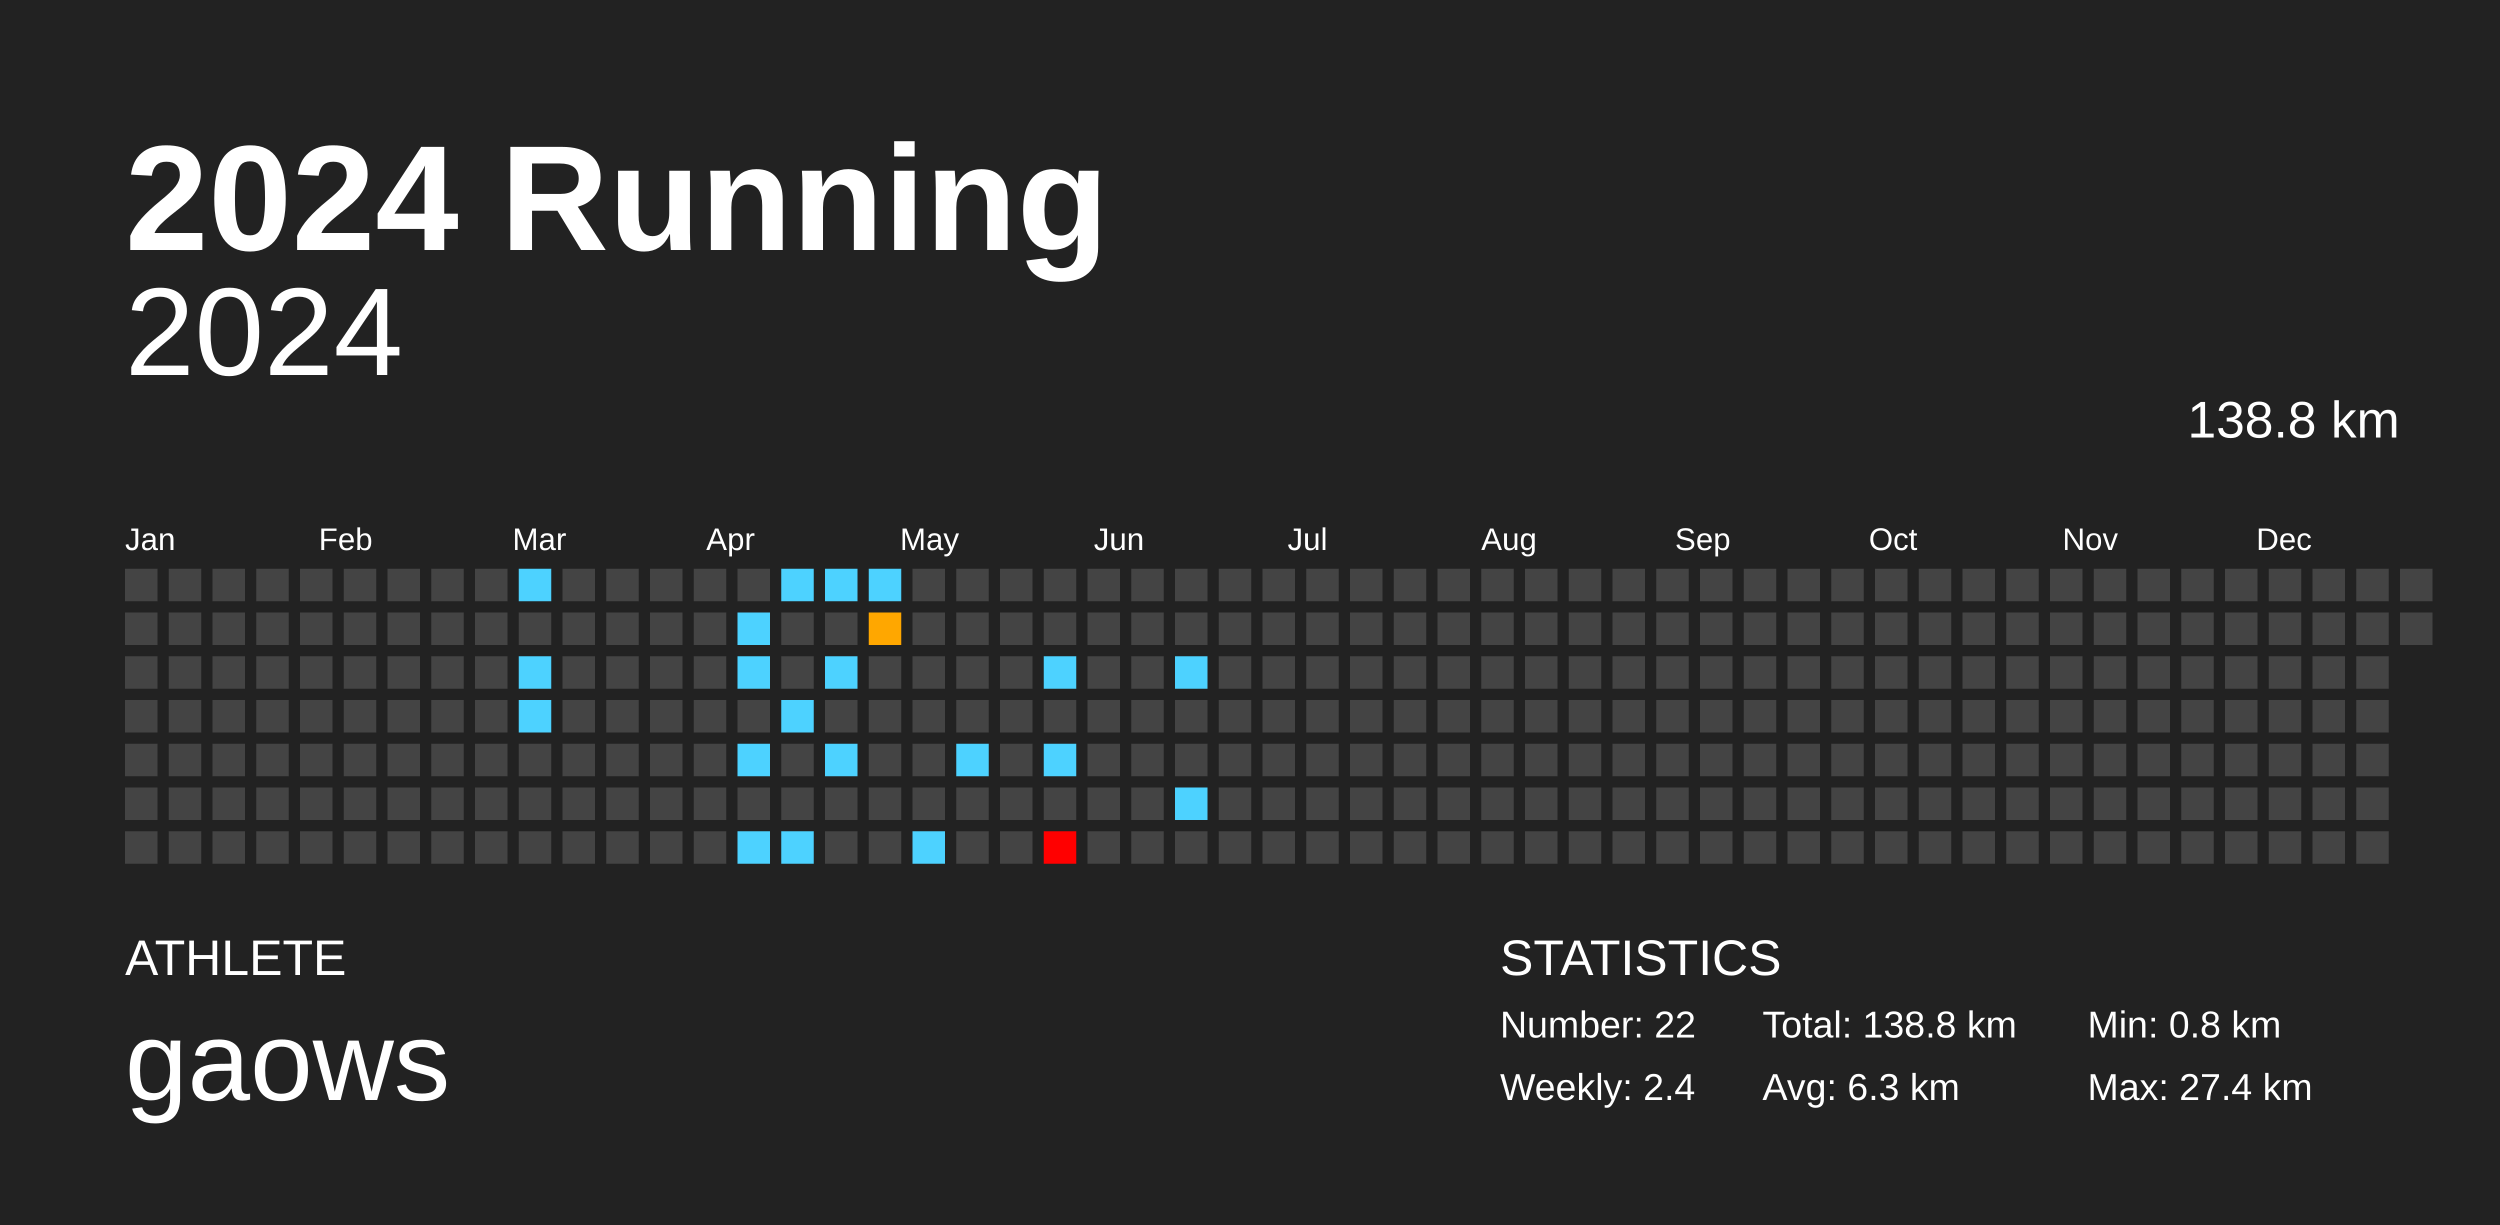
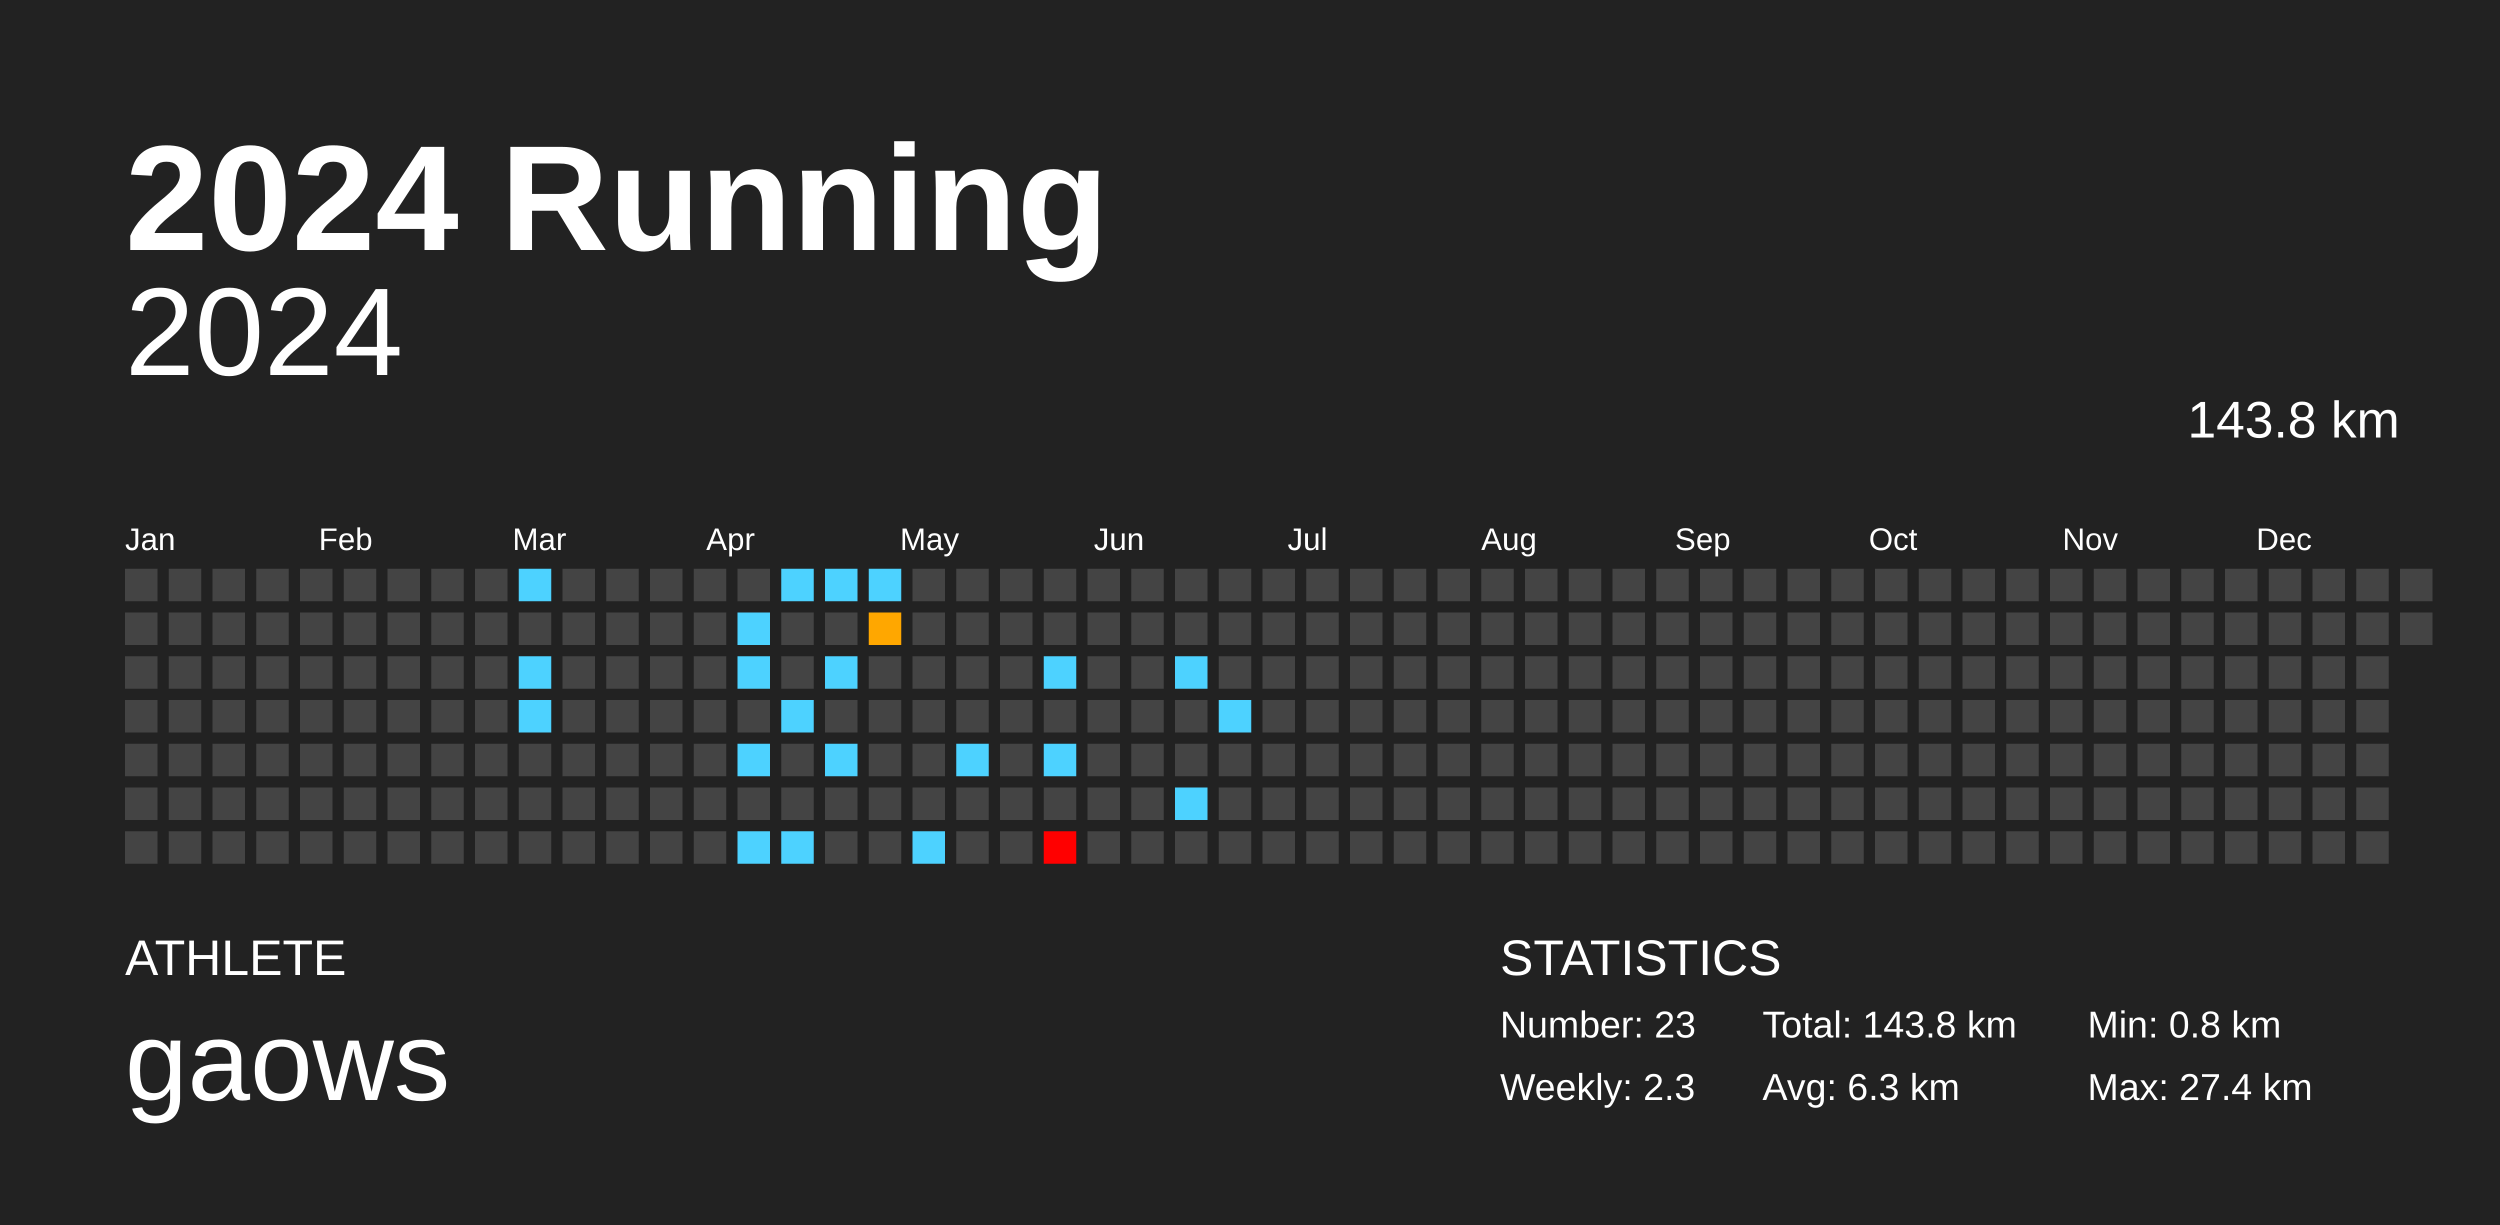
<svg xmlns="http://www.w3.org/2000/svg" baseProfile="full" height="98mm" version="1.1" viewBox="0,0,200,98" width="200mm">
  <defs />
  <rect fill="#222222" height="98" width="200" x="0" y="0" />
  <text fill="#FFFFFF" style="font-size:12px; font-family:Arial; font-weight:bold;" x="10" y="20">2024 Running</text>
  <text fill="#FFFFFF" style="font-size:4px; font-family:Arial" x="10" y="78">ATHLETE</text>
  <text fill="#FFFFFF" style="font-size:9px; font-family:Arial" x="10" y="88">gaows</text>
  <text fill="#FFFFFF" style="font-size:4px; font-family:Arial" x="120" y="78">STATISTICS</text>
-   <text fill="#FFFFFF" style="font-size:3px; font-family:Arial" x="120" y="83">Number: 22</text>
-   <text fill="#FFFFFF" style="font-size:3px; font-family:Arial" x="120" y="88">Weekly: 2.4</text>
-   <text fill="#FFFFFF" style="font-size:3px; font-family:Arial" x="141" y="83">Total: 138.8 km</text>
+   <text fill="#FFFFFF" style="font-size:3px; font-family:Arial" x="120" y="83">Number: 23</text>
+   <text fill="#FFFFFF" style="font-size:3px; font-family:Arial" x="120" y="88">Weekly: 2.3</text>
+   <text fill="#FFFFFF" style="font-size:3px; font-family:Arial" x="141" y="83">Total: 143.8 km</text>
  <text fill="#FFFFFF" style="font-size:3px; font-family:Arial" x="141" y="88">Avg: 6.3 km</text>
  <text fill="#FFFFFF" style="font-size:3px; font-family:Arial" x="167" y="83">Min: 0.8 km</text>
  <text fill="#FFFFFF" style="font-size:3px; font-family:Arial" x="167" y="88">Max: 27.4 km</text>
  <text alignment-baseline="hanging" fill="#FFFFFF" style="font-size:10.0px; font-family:Arial;" x="10" y="30">2024</text>
-   <text alignment-baseline="hanging" fill="#FFFFFF" style="font-size:4.125px; font-family:Arial;" x="175" y="35">138.8 km</text>
+   <text alignment-baseline="hanging" fill="#FFFFFF" style="font-size:4.125px; font-family:Arial;" x="175" y="35">143.8 km</text>
  <text fill="#FFFFFF" style="font-size:2.5px; font-family:Arial" x="10.0" y="44">Jan</text>
  <text fill="#FFFFFF" style="font-size:2.5px; font-family:Arial" x="25.5" y="44">Feb</text>
  <text fill="#FFFFFF" style="font-size:2.5px; font-family:Arial" x="41.0" y="44">Mar</text>
  <text fill="#FFFFFF" style="font-size:2.5px; font-family:Arial" x="56.5" y="44">Apr</text>
  <text fill="#FFFFFF" style="font-size:2.5px; font-family:Arial" x="72.0" y="44">May</text>
  <text fill="#FFFFFF" style="font-size:2.5px; font-family:Arial" x="87.5" y="44">Jun</text>
  <text fill="#FFFFFF" style="font-size:2.5px; font-family:Arial" x="103.0" y="44">Jul</text>
  <text fill="#FFFFFF" style="font-size:2.5px; font-family:Arial" x="118.5" y="44">Aug</text>
  <text fill="#FFFFFF" style="font-size:2.5px; font-family:Arial" x="134.0" y="44">Sep</text>
  <text fill="#FFFFFF" style="font-size:2.5px; font-family:Arial" x="149.5" y="44">Oct</text>
  <text fill="#FFFFFF" style="font-size:2.5px; font-family:Arial" x="165.0" y="44">Nov</text>
  <text fill="#FFFFFF" style="font-size:2.5px; font-family:Arial" x="180.5" y="44">Dec</text>
  <rect fill="#444444" height="2.6" width="2.6" x="10.0" y="45.5" />
  <rect fill="#444444" height="2.6" width="2.6" x="10.0" y="49.0" />
  <rect fill="#444444" height="2.6" width="2.6" x="10.0" y="52.5" />
  <rect fill="#444444" height="2.6" width="2.6" x="10.0" y="56.0" />
  <rect fill="#444444" height="2.6" width="2.6" x="10.0" y="59.5" />
  <rect fill="#444444" height="2.6" width="2.6" x="10.0" y="63.0" />
  <rect fill="#444444" height="2.6" width="2.6" x="10.0" y="66.5" />
  <rect fill="#444444" height="2.6" width="2.6" x="13.5" y="45.5" />
  <rect fill="#444444" height="2.6" width="2.6" x="13.5" y="49.0" />
  <rect fill="#444444" height="2.6" width="2.6" x="13.5" y="52.5" />
  <rect fill="#444444" height="2.6" width="2.6" x="13.5" y="56.0" />
  <rect fill="#444444" height="2.6" width="2.6" x="13.5" y="59.5" />
  <rect fill="#444444" height="2.6" width="2.6" x="13.5" y="63.0" />
  <rect fill="#444444" height="2.6" width="2.6" x="13.5" y="66.5" />
  <rect fill="#444444" height="2.6" width="2.6" x="17.0" y="45.5" />
  <rect fill="#444444" height="2.6" width="2.6" x="17.0" y="49.0" />
  <rect fill="#444444" height="2.6" width="2.6" x="17.0" y="52.5" />
  <rect fill="#444444" height="2.6" width="2.6" x="17.0" y="56.0" />
  <rect fill="#444444" height="2.6" width="2.6" x="17.0" y="59.5" />
  <rect fill="#444444" height="2.6" width="2.6" x="17.0" y="63.0" />
  <rect fill="#444444" height="2.6" width="2.6" x="17.0" y="66.5" />
  <rect fill="#444444" height="2.6" width="2.6" x="20.5" y="45.5" />
  <rect fill="#444444" height="2.6" width="2.6" x="20.5" y="49.0" />
  <rect fill="#444444" height="2.6" width="2.6" x="20.5" y="52.5" />
  <rect fill="#444444" height="2.6" width="2.6" x="20.5" y="56.0" />
  <rect fill="#444444" height="2.6" width="2.6" x="20.5" y="59.5" />
  <rect fill="#444444" height="2.6" width="2.6" x="20.5" y="63.0" />
  <rect fill="#444444" height="2.6" width="2.6" x="20.5" y="66.5" />
  <rect fill="#444444" height="2.6" width="2.6" x="24.0" y="45.5" />
  <rect fill="#444444" height="2.6" width="2.6" x="24.0" y="49.0" />
  <rect fill="#444444" height="2.6" width="2.6" x="24.0" y="52.5" />
  <rect fill="#444444" height="2.6" width="2.6" x="24.0" y="56.0" />
  <rect fill="#444444" height="2.6" width="2.6" x="24.0" y="59.5" />
  <rect fill="#444444" height="2.6" width="2.6" x="24.0" y="63.0" />
  <rect fill="#444444" height="2.6" width="2.6" x="24.0" y="66.5" />
  <rect fill="#444444" height="2.6" width="2.6" x="27.5" y="45.5" />
  <rect fill="#444444" height="2.6" width="2.6" x="27.5" y="49.0" />
  <rect fill="#444444" height="2.6" width="2.6" x="27.5" y="52.5" />
  <rect fill="#444444" height="2.6" width="2.6" x="27.5" y="56.0" />
  <rect fill="#444444" height="2.6" width="2.6" x="27.5" y="59.5" />
  <rect fill="#444444" height="2.6" width="2.6" x="27.5" y="63.0" />
  <rect fill="#444444" height="2.6" width="2.6" x="27.5" y="66.5" />
  <rect fill="#444444" height="2.6" width="2.6" x="31.0" y="45.5" />
  <rect fill="#444444" height="2.6" width="2.6" x="31.0" y="49.0" />
  <rect fill="#444444" height="2.6" width="2.6" x="31.0" y="52.5" />
  <rect fill="#444444" height="2.6" width="2.6" x="31.0" y="56.0" />
  <rect fill="#444444" height="2.6" width="2.6" x="31.0" y="59.5" />
  <rect fill="#444444" height="2.6" width="2.6" x="31.0" y="63.0" />
  <rect fill="#444444" height="2.6" width="2.6" x="31.0" y="66.5" />
  <rect fill="#444444" height="2.6" width="2.6" x="34.5" y="45.5" />
  <rect fill="#444444" height="2.6" width="2.6" x="34.5" y="49.0" />
  <rect fill="#444444" height="2.6" width="2.6" x="34.5" y="52.5" />
  <rect fill="#444444" height="2.6" width="2.6" x="34.5" y="56.0" />
  <rect fill="#444444" height="2.6" width="2.6" x="34.5" y="59.5" />
  <rect fill="#444444" height="2.6" width="2.6" x="34.5" y="63.0" />
  <rect fill="#444444" height="2.6" width="2.6" x="34.5" y="66.5" />
  <rect fill="#444444" height="2.6" width="2.6" x="38.0" y="45.5" />
  <rect fill="#444444" height="2.6" width="2.6" x="38.0" y="49.0" />
  <rect fill="#444444" height="2.6" width="2.6" x="38.0" y="52.5" />
  <rect fill="#444444" height="2.6" width="2.6" x="38.0" y="56.0" />
  <rect fill="#444444" height="2.6" width="2.6" x="38.0" y="59.5" />
  <rect fill="#444444" height="2.6" width="2.6" x="38.0" y="63.0" />
  <rect fill="#444444" height="2.6" width="2.6" x="38.0" y="66.5" />
  <rect fill="#4dd2ff" height="2.6" width="2.6" x="41.5" y="45.5" />
  <rect fill="#444444" height="2.6" width="2.6" x="41.5" y="49.0" />
  <rect fill="#4dd2ff" height="2.6" width="2.6" x="41.5" y="52.5" />
  <rect fill="#4dd2ff" height="2.6" width="2.6" x="41.5" y="56.0" />
  <rect fill="#444444" height="2.6" width="2.6" x="41.5" y="59.5" />
  <rect fill="#444444" height="2.6" width="2.6" x="41.5" y="63.0" />
  <rect fill="#444444" height="2.6" width="2.6" x="41.5" y="66.5" />
  <rect fill="#444444" height="2.6" width="2.6" x="45.0" y="45.5" />
  <rect fill="#444444" height="2.6" width="2.6" x="45.0" y="49.0" />
  <rect fill="#444444" height="2.6" width="2.6" x="45.0" y="52.5" />
  <rect fill="#444444" height="2.6" width="2.6" x="45.0" y="56.0" />
  <rect fill="#444444" height="2.6" width="2.6" x="45.0" y="59.5" />
  <rect fill="#444444" height="2.6" width="2.6" x="45.0" y="63.0" />
  <rect fill="#444444" height="2.6" width="2.6" x="45.0" y="66.5" />
  <rect fill="#444444" height="2.6" width="2.6" x="48.5" y="45.5" />
  <rect fill="#444444" height="2.6" width="2.6" x="48.5" y="49.0" />
  <rect fill="#444444" height="2.6" width="2.6" x="48.5" y="52.5" />
  <rect fill="#444444" height="2.6" width="2.6" x="48.5" y="56.0" />
  <rect fill="#444444" height="2.6" width="2.6" x="48.5" y="59.5" />
  <rect fill="#444444" height="2.6" width="2.6" x="48.5" y="63.0" />
  <rect fill="#444444" height="2.6" width="2.6" x="48.5" y="66.5" />
  <rect fill="#444444" height="2.6" width="2.6" x="52.0" y="45.5" />
  <rect fill="#444444" height="2.6" width="2.6" x="52.0" y="49.0" />
  <rect fill="#444444" height="2.6" width="2.6" x="52.0" y="52.5" />
  <rect fill="#444444" height="2.6" width="2.6" x="52.0" y="56.0" />
  <rect fill="#444444" height="2.6" width="2.6" x="52.0" y="59.5" />
  <rect fill="#444444" height="2.6" width="2.6" x="52.0" y="63.0" />
  <rect fill="#444444" height="2.6" width="2.6" x="52.0" y="66.5" />
  <rect fill="#444444" height="2.6" width="2.6" x="55.5" y="45.5" />
  <rect fill="#444444" height="2.6" width="2.6" x="55.5" y="49.0" />
  <rect fill="#444444" height="2.6" width="2.6" x="55.5" y="52.5" />
  <rect fill="#444444" height="2.6" width="2.6" x="55.5" y="56.0" />
  <rect fill="#444444" height="2.6" width="2.6" x="55.5" y="59.5" />
  <rect fill="#444444" height="2.6" width="2.6" x="55.5" y="63.0" />
  <rect fill="#444444" height="2.6" width="2.6" x="55.5" y="66.5" />
  <rect fill="#444444" height="2.6" width="2.6" x="59.0" y="45.5" />
  <rect fill="#4dd2ff" height="2.6" width="2.6" x="59.0" y="49.0" />
  <rect fill="#4dd2ff" height="2.6" width="2.6" x="59.0" y="52.5" />
  <rect fill="#444444" height="2.6" width="2.6" x="59.0" y="56.0" />
  <rect fill="#4dd2ff" height="2.6" width="2.6" x="59.0" y="59.5" />
  <rect fill="#444444" height="2.6" width="2.6" x="59.0" y="63.0" />
  <rect fill="#4dd2ff" height="2.6" width="2.6" x="59.0" y="66.5" />
  <rect fill="#4dd2ff" height="2.6" width="2.6" x="62.5" y="45.5" />
  <rect fill="#444444" height="2.6" width="2.6" x="62.5" y="49.0" />
  <rect fill="#444444" height="2.6" width="2.6" x="62.5" y="52.5" />
  <rect fill="#4dd2ff" height="2.6" width="2.6" x="62.5" y="56.0" />
  <rect fill="#444444" height="2.6" width="2.6" x="62.5" y="59.5" />
  <rect fill="#444444" height="2.6" width="2.6" x="62.5" y="63.0" />
  <rect fill="#4dd2ff" height="2.6" width="2.6" x="62.5" y="66.5" />
  <rect fill="#4dd2ff" height="2.6" width="2.6" x="66.0" y="45.5" />
  <rect fill="#444444" height="2.6" width="2.6" x="66.0" y="49.0" />
  <rect fill="#4dd2ff" height="2.6" width="2.6" x="66.0" y="52.5" />
  <rect fill="#444444" height="2.6" width="2.6" x="66.0" y="56.0" />
  <rect fill="#4dd2ff" height="2.6" width="2.6" x="66.0" y="59.5" />
  <rect fill="#444444" height="2.6" width="2.6" x="66.0" y="63.0" />
  <rect fill="#444444" height="2.6" width="2.6" x="66.0" y="66.5" />
  <rect fill="#4dd2ff" height="2.6" width="2.6" x="69.5" y="45.5" />
  <rect fill="#ffa700" height="2.6" width="2.6" x="69.5" y="49.0" />
  <rect fill="#444444" height="2.6" width="2.6" x="69.5" y="52.5" />
  <rect fill="#444444" height="2.6" width="2.6" x="69.5" y="56.0" />
  <rect fill="#444444" height="2.6" width="2.6" x="69.5" y="59.5" />
  <rect fill="#444444" height="2.6" width="2.6" x="69.5" y="63.0" />
  <rect fill="#444444" height="2.6" width="2.6" x="69.5" y="66.5" />
  <rect fill="#444444" height="2.6" width="2.6" x="73.0" y="45.5" />
  <rect fill="#444444" height="2.6" width="2.6" x="73.0" y="49.0" />
  <rect fill="#444444" height="2.6" width="2.6" x="73.0" y="52.5" />
  <rect fill="#444444" height="2.6" width="2.6" x="73.0" y="56.0" />
  <rect fill="#444444" height="2.6" width="2.6" x="73.0" y="59.5" />
  <rect fill="#444444" height="2.6" width="2.6" x="73.0" y="63.0" />
  <rect fill="#4dd2ff" height="2.6" width="2.6" x="73.0" y="66.5" />
  <rect fill="#444444" height="2.6" width="2.6" x="76.5" y="45.5" />
  <rect fill="#444444" height="2.6" width="2.6" x="76.5" y="49.0" />
  <rect fill="#444444" height="2.6" width="2.6" x="76.5" y="52.5" />
  <rect fill="#444444" height="2.6" width="2.6" x="76.5" y="56.0" />
  <rect fill="#4dd2ff" height="2.6" width="2.6" x="76.5" y="59.5" />
  <rect fill="#444444" height="2.6" width="2.6" x="76.5" y="63.0" />
  <rect fill="#444444" height="2.6" width="2.6" x="76.5" y="66.5" />
  <rect fill="#444444" height="2.6" width="2.6" x="80.0" y="45.5" />
  <rect fill="#444444" height="2.6" width="2.6" x="80.0" y="49.0" />
  <rect fill="#444444" height="2.6" width="2.6" x="80.0" y="52.5" />
  <rect fill="#444444" height="2.6" width="2.6" x="80.0" y="56.0" />
  <rect fill="#444444" height="2.6" width="2.6" x="80.0" y="59.5" />
  <rect fill="#444444" height="2.6" width="2.6" x="80.0" y="63.0" />
  <rect fill="#444444" height="2.6" width="2.6" x="80.0" y="66.5" />
  <rect fill="#444444" height="2.6" width="2.6" x="83.5" y="45.5" />
  <rect fill="#444444" height="2.6" width="2.6" x="83.5" y="49.0" />
  <rect fill="#4dd2ff" height="2.6" width="2.6" x="83.5" y="52.5" />
  <rect fill="#444444" height="2.6" width="2.6" x="83.5" y="56.0" />
  <rect fill="#4dd2ff" height="2.6" width="2.6" x="83.5" y="59.5" />
  <rect fill="#444444" height="2.6" width="2.6" x="83.5" y="63.0" />
  <rect fill="red" height="2.6" width="2.6" x="83.5" y="66.5" />
  <rect fill="#444444" height="2.6" width="2.6" x="87.0" y="45.5" />
  <rect fill="#444444" height="2.6" width="2.6" x="87.0" y="49.0" />
  <rect fill="#444444" height="2.6" width="2.6" x="87.0" y="52.5" />
  <rect fill="#444444" height="2.6" width="2.6" x="87.0" y="56.0" />
  <rect fill="#444444" height="2.6" width="2.6" x="87.0" y="59.5" />
  <rect fill="#444444" height="2.6" width="2.6" x="87.0" y="63.0" />
  <rect fill="#444444" height="2.6" width="2.6" x="87.0" y="66.5" />
  <rect fill="#444444" height="2.6" width="2.6" x="90.5" y="45.5" />
  <rect fill="#444444" height="2.6" width="2.6" x="90.5" y="49.0" />
  <rect fill="#444444" height="2.6" width="2.6" x="90.5" y="52.5" />
  <rect fill="#444444" height="2.6" width="2.6" x="90.5" y="56.0" />
  <rect fill="#444444" height="2.6" width="2.6" x="90.5" y="59.5" />
  <rect fill="#444444" height="2.6" width="2.6" x="90.5" y="63.0" />
  <rect fill="#444444" height="2.6" width="2.6" x="90.5" y="66.5" />
  <rect fill="#444444" height="2.6" width="2.6" x="94.0" y="45.5" />
  <rect fill="#444444" height="2.6" width="2.6" x="94.0" y="49.0" />
  <rect fill="#4dd2ff" height="2.6" width="2.6" x="94.0" y="52.5" />
  <rect fill="#444444" height="2.6" width="2.6" x="94.0" y="56.0" />
  <rect fill="#444444" height="2.6" width="2.6" x="94.0" y="59.5" />
  <rect fill="#4dd2ff" height="2.6" width="2.6" x="94.0" y="63.0" />
  <rect fill="#444444" height="2.6" width="2.6" x="94.0" y="66.5" />
  <rect fill="#444444" height="2.6" width="2.6" x="97.5" y="45.5" />
  <rect fill="#444444" height="2.6" width="2.6" x="97.5" y="49.0" />
  <rect fill="#444444" height="2.6" width="2.6" x="97.5" y="52.5" />
-   <rect fill="#444444" height="2.6" width="2.6" x="97.5" y="56.0" />
+   <rect fill="#4dd2ff" height="2.6" width="2.6" x="97.5" y="56.0" />
  <rect fill="#444444" height="2.6" width="2.6" x="97.5" y="59.5" />
  <rect fill="#444444" height="2.6" width="2.6" x="97.5" y="63.0" />
  <rect fill="#444444" height="2.6" width="2.6" x="97.5" y="66.5" />
  <rect fill="#444444" height="2.6" width="2.6" x="101.0" y="45.5" />
  <rect fill="#444444" height="2.6" width="2.6" x="101.0" y="49.0" />
  <rect fill="#444444" height="2.6" width="2.6" x="101.0" y="52.5" />
  <rect fill="#444444" height="2.6" width="2.6" x="101.0" y="56.0" />
  <rect fill="#444444" height="2.6" width="2.6" x="101.0" y="59.5" />
  <rect fill="#444444" height="2.6" width="2.6" x="101.0" y="63.0" />
  <rect fill="#444444" height="2.6" width="2.6" x="101.0" y="66.5" />
  <rect fill="#444444" height="2.6" width="2.6" x="104.5" y="45.5" />
  <rect fill="#444444" height="2.6" width="2.6" x="104.5" y="49.0" />
  <rect fill="#444444" height="2.6" width="2.6" x="104.5" y="52.5" />
  <rect fill="#444444" height="2.6" width="2.6" x="104.5" y="56.0" />
  <rect fill="#444444" height="2.6" width="2.6" x="104.5" y="59.5" />
  <rect fill="#444444" height="2.6" width="2.6" x="104.5" y="63.0" />
  <rect fill="#444444" height="2.6" width="2.6" x="104.5" y="66.5" />
  <rect fill="#444444" height="2.6" width="2.6" x="108.0" y="45.5" />
  <rect fill="#444444" height="2.6" width="2.6" x="108.0" y="49.0" />
  <rect fill="#444444" height="2.6" width="2.6" x="108.0" y="52.5" />
  <rect fill="#444444" height="2.6" width="2.6" x="108.0" y="56.0" />
  <rect fill="#444444" height="2.6" width="2.6" x="108.0" y="59.5" />
  <rect fill="#444444" height="2.6" width="2.6" x="108.0" y="63.0" />
  <rect fill="#444444" height="2.6" width="2.6" x="108.0" y="66.5" />
  <rect fill="#444444" height="2.6" width="2.6" x="111.5" y="45.5" />
  <rect fill="#444444" height="2.6" width="2.6" x="111.5" y="49.0" />
  <rect fill="#444444" height="2.6" width="2.6" x="111.5" y="52.5" />
  <rect fill="#444444" height="2.6" width="2.6" x="111.5" y="56.0" />
  <rect fill="#444444" height="2.6" width="2.6" x="111.5" y="59.5" />
  <rect fill="#444444" height="2.6" width="2.6" x="111.5" y="63.0" />
  <rect fill="#444444" height="2.6" width="2.6" x="111.5" y="66.5" />
  <rect fill="#444444" height="2.6" width="2.6" x="115.0" y="45.5" />
  <rect fill="#444444" height="2.6" width="2.6" x="115.0" y="49.0" />
  <rect fill="#444444" height="2.6" width="2.6" x="115.0" y="52.5" />
  <rect fill="#444444" height="2.6" width="2.6" x="115.0" y="56.0" />
  <rect fill="#444444" height="2.6" width="2.6" x="115.0" y="59.5" />
  <rect fill="#444444" height="2.6" width="2.6" x="115.0" y="63.0" />
  <rect fill="#444444" height="2.6" width="2.6" x="115.0" y="66.5" />
  <rect fill="#444444" height="2.6" width="2.6" x="118.5" y="45.5" />
  <rect fill="#444444" height="2.6" width="2.6" x="118.5" y="49.0" />
  <rect fill="#444444" height="2.6" width="2.6" x="118.5" y="52.5" />
  <rect fill="#444444" height="2.6" width="2.6" x="118.5" y="56.0" />
  <rect fill="#444444" height="2.6" width="2.6" x="118.5" y="59.5" />
  <rect fill="#444444" height="2.6" width="2.6" x="118.5" y="63.0" />
  <rect fill="#444444" height="2.6" width="2.6" x="118.5" y="66.5" />
  <rect fill="#444444" height="2.6" width="2.6" x="122.0" y="45.5" />
  <rect fill="#444444" height="2.6" width="2.6" x="122.0" y="49.0" />
  <rect fill="#444444" height="2.6" width="2.6" x="122.0" y="52.5" />
  <rect fill="#444444" height="2.6" width="2.6" x="122.0" y="56.0" />
  <rect fill="#444444" height="2.6" width="2.6" x="122.0" y="59.5" />
  <rect fill="#444444" height="2.6" width="2.6" x="122.0" y="63.0" />
  <rect fill="#444444" height="2.6" width="2.6" x="122.0" y="66.5" />
  <rect fill="#444444" height="2.6" width="2.6" x="125.5" y="45.5" />
  <rect fill="#444444" height="2.6" width="2.6" x="125.5" y="49.0" />
  <rect fill="#444444" height="2.6" width="2.6" x="125.5" y="52.5" />
  <rect fill="#444444" height="2.6" width="2.6" x="125.5" y="56.0" />
  <rect fill="#444444" height="2.6" width="2.6" x="125.5" y="59.5" />
  <rect fill="#444444" height="2.6" width="2.6" x="125.5" y="63.0" />
  <rect fill="#444444" height="2.6" width="2.6" x="125.5" y="66.5" />
  <rect fill="#444444" height="2.6" width="2.6" x="129.0" y="45.5" />
  <rect fill="#444444" height="2.6" width="2.6" x="129.0" y="49.0" />
  <rect fill="#444444" height="2.6" width="2.6" x="129.0" y="52.5" />
  <rect fill="#444444" height="2.6" width="2.6" x="129.0" y="56.0" />
  <rect fill="#444444" height="2.6" width="2.6" x="129.0" y="59.5" />
  <rect fill="#444444" height="2.6" width="2.6" x="129.0" y="63.0" />
  <rect fill="#444444" height="2.6" width="2.6" x="129.0" y="66.5" />
  <rect fill="#444444" height="2.6" width="2.6" x="132.5" y="45.5" />
  <rect fill="#444444" height="2.6" width="2.6" x="132.5" y="49.0" />
  <rect fill="#444444" height="2.6" width="2.6" x="132.5" y="52.5" />
  <rect fill="#444444" height="2.6" width="2.6" x="132.5" y="56.0" />
  <rect fill="#444444" height="2.6" width="2.6" x="132.5" y="59.5" />
  <rect fill="#444444" height="2.6" width="2.6" x="132.5" y="63.0" />
  <rect fill="#444444" height="2.6" width="2.6" x="132.5" y="66.5" />
  <rect fill="#444444" height="2.6" width="2.6" x="136.0" y="45.5" />
  <rect fill="#444444" height="2.6" width="2.6" x="136.0" y="49.0" />
  <rect fill="#444444" height="2.6" width="2.6" x="136.0" y="52.5" />
  <rect fill="#444444" height="2.6" width="2.6" x="136.0" y="56.0" />
  <rect fill="#444444" height="2.6" width="2.6" x="136.0" y="59.5" />
  <rect fill="#444444" height="2.6" width="2.6" x="136.0" y="63.0" />
  <rect fill="#444444" height="2.6" width="2.6" x="136.0" y="66.5" />
  <rect fill="#444444" height="2.6" width="2.6" x="139.5" y="45.5" />
  <rect fill="#444444" height="2.6" width="2.6" x="139.5" y="49.0" />
  <rect fill="#444444" height="2.6" width="2.6" x="139.5" y="52.5" />
  <rect fill="#444444" height="2.6" width="2.6" x="139.5" y="56.0" />
  <rect fill="#444444" height="2.6" width="2.6" x="139.5" y="59.5" />
  <rect fill="#444444" height="2.6" width="2.6" x="139.5" y="63.0" />
  <rect fill="#444444" height="2.6" width="2.6" x="139.5" y="66.5" />
  <rect fill="#444444" height="2.6" width="2.6" x="143.0" y="45.5" />
  <rect fill="#444444" height="2.6" width="2.6" x="143.0" y="49.0" />
  <rect fill="#444444" height="2.6" width="2.6" x="143.0" y="52.5" />
  <rect fill="#444444" height="2.6" width="2.6" x="143.0" y="56.0" />
  <rect fill="#444444" height="2.6" width="2.6" x="143.0" y="59.5" />
  <rect fill="#444444" height="2.6" width="2.6" x="143.0" y="63.0" />
  <rect fill="#444444" height="2.6" width="2.6" x="143.0" y="66.5" />
  <rect fill="#444444" height="2.6" width="2.6" x="146.5" y="45.5" />
  <rect fill="#444444" height="2.6" width="2.6" x="146.5" y="49.0" />
  <rect fill="#444444" height="2.6" width="2.6" x="146.5" y="52.5" />
  <rect fill="#444444" height="2.6" width="2.6" x="146.5" y="56.0" />
  <rect fill="#444444" height="2.6" width="2.6" x="146.5" y="59.5" />
  <rect fill="#444444" height="2.6" width="2.6" x="146.5" y="63.0" />
  <rect fill="#444444" height="2.6" width="2.6" x="146.5" y="66.5" />
  <rect fill="#444444" height="2.6" width="2.6" x="150.0" y="45.5" />
  <rect fill="#444444" height="2.6" width="2.6" x="150.0" y="49.0" />
  <rect fill="#444444" height="2.6" width="2.6" x="150.0" y="52.5" />
  <rect fill="#444444" height="2.6" width="2.6" x="150.0" y="56.0" />
  <rect fill="#444444" height="2.6" width="2.6" x="150.0" y="59.5" />
  <rect fill="#444444" height="2.6" width="2.6" x="150.0" y="63.0" />
  <rect fill="#444444" height="2.6" width="2.6" x="150.0" y="66.5" />
  <rect fill="#444444" height="2.6" width="2.6" x="153.5" y="45.5" />
  <rect fill="#444444" height="2.6" width="2.6" x="153.5" y="49.0" />
  <rect fill="#444444" height="2.6" width="2.6" x="153.5" y="52.5" />
  <rect fill="#444444" height="2.6" width="2.6" x="153.5" y="56.0" />
  <rect fill="#444444" height="2.6" width="2.6" x="153.5" y="59.5" />
  <rect fill="#444444" height="2.6" width="2.6" x="153.5" y="63.0" />
  <rect fill="#444444" height="2.6" width="2.6" x="153.5" y="66.5" />
  <rect fill="#444444" height="2.6" width="2.6" x="157.0" y="45.5" />
  <rect fill="#444444" height="2.6" width="2.6" x="157.0" y="49.0" />
  <rect fill="#444444" height="2.6" width="2.6" x="157.0" y="52.5" />
  <rect fill="#444444" height="2.6" width="2.6" x="157.0" y="56.0" />
  <rect fill="#444444" height="2.6" width="2.6" x="157.0" y="59.5" />
  <rect fill="#444444" height="2.6" width="2.6" x="157.0" y="63.0" />
  <rect fill="#444444" height="2.6" width="2.6" x="157.0" y="66.5" />
  <rect fill="#444444" height="2.6" width="2.6" x="160.5" y="45.5" />
  <rect fill="#444444" height="2.6" width="2.6" x="160.5" y="49.0" />
  <rect fill="#444444" height="2.6" width="2.6" x="160.5" y="52.5" />
  <rect fill="#444444" height="2.6" width="2.6" x="160.5" y="56.0" />
  <rect fill="#444444" height="2.6" width="2.6" x="160.5" y="59.5" />
  <rect fill="#444444" height="2.6" width="2.6" x="160.5" y="63.0" />
  <rect fill="#444444" height="2.6" width="2.6" x="160.5" y="66.5" />
  <rect fill="#444444" height="2.6" width="2.6" x="164.0" y="45.5" />
  <rect fill="#444444" height="2.6" width="2.6" x="164.0" y="49.0" />
  <rect fill="#444444" height="2.6" width="2.6" x="164.0" y="52.5" />
  <rect fill="#444444" height="2.6" width="2.6" x="164.0" y="56.0" />
  <rect fill="#444444" height="2.6" width="2.6" x="164.0" y="59.5" />
  <rect fill="#444444" height="2.6" width="2.6" x="164.0" y="63.0" />
  <rect fill="#444444" height="2.6" width="2.6" x="164.0" y="66.5" />
  <rect fill="#444444" height="2.6" width="2.6" x="167.5" y="45.5" />
  <rect fill="#444444" height="2.6" width="2.6" x="167.5" y="49.0" />
  <rect fill="#444444" height="2.6" width="2.6" x="167.5" y="52.5" />
  <rect fill="#444444" height="2.6" width="2.6" x="167.5" y="56.0" />
  <rect fill="#444444" height="2.6" width="2.6" x="167.5" y="59.5" />
  <rect fill="#444444" height="2.6" width="2.6" x="167.5" y="63.0" />
  <rect fill="#444444" height="2.6" width="2.6" x="167.5" y="66.5" />
  <rect fill="#444444" height="2.6" width="2.6" x="171.0" y="45.5" />
  <rect fill="#444444" height="2.6" width="2.6" x="171.0" y="49.0" />
  <rect fill="#444444" height="2.6" width="2.6" x="171.0" y="52.5" />
  <rect fill="#444444" height="2.6" width="2.6" x="171.0" y="56.0" />
  <rect fill="#444444" height="2.6" width="2.6" x="171.0" y="59.5" />
  <rect fill="#444444" height="2.6" width="2.6" x="171.0" y="63.0" />
  <rect fill="#444444" height="2.6" width="2.6" x="171.0" y="66.5" />
  <rect fill="#444444" height="2.6" width="2.6" x="174.5" y="45.5" />
  <rect fill="#444444" height="2.6" width="2.6" x="174.5" y="49.0" />
  <rect fill="#444444" height="2.6" width="2.6" x="174.5" y="52.5" />
  <rect fill="#444444" height="2.6" width="2.6" x="174.5" y="56.0" />
  <rect fill="#444444" height="2.6" width="2.6" x="174.5" y="59.5" />
  <rect fill="#444444" height="2.6" width="2.6" x="174.5" y="63.0" />
  <rect fill="#444444" height="2.6" width="2.6" x="174.5" y="66.5" />
  <rect fill="#444444" height="2.6" width="2.6" x="178.0" y="45.5" />
  <rect fill="#444444" height="2.6" width="2.6" x="178.0" y="49.0" />
  <rect fill="#444444" height="2.6" width="2.6" x="178.0" y="52.5" />
  <rect fill="#444444" height="2.6" width="2.6" x="178.0" y="56.0" />
  <rect fill="#444444" height="2.6" width="2.6" x="178.0" y="59.5" />
  <rect fill="#444444" height="2.6" width="2.6" x="178.0" y="63.0" />
  <rect fill="#444444" height="2.6" width="2.6" x="178.0" y="66.5" />
  <rect fill="#444444" height="2.6" width="2.6" x="181.5" y="45.5" />
  <rect fill="#444444" height="2.6" width="2.6" x="181.5" y="49.0" />
  <rect fill="#444444" height="2.6" width="2.6" x="181.5" y="52.5" />
  <rect fill="#444444" height="2.6" width="2.6" x="181.5" y="56.0" />
  <rect fill="#444444" height="2.6" width="2.6" x="181.5" y="59.5" />
  <rect fill="#444444" height="2.6" width="2.6" x="181.5" y="63.0" />
  <rect fill="#444444" height="2.6" width="2.6" x="181.5" y="66.5" />
  <rect fill="#444444" height="2.6" width="2.6" x="185.0" y="45.5" />
  <rect fill="#444444" height="2.6" width="2.6" x="185.0" y="49.0" />
  <rect fill="#444444" height="2.6" width="2.6" x="185.0" y="52.5" />
  <rect fill="#444444" height="2.6" width="2.6" x="185.0" y="56.0" />
  <rect fill="#444444" height="2.6" width="2.6" x="185.0" y="59.5" />
  <rect fill="#444444" height="2.6" width="2.6" x="185.0" y="63.0" />
  <rect fill="#444444" height="2.6" width="2.6" x="185.0" y="66.5" />
  <rect fill="#444444" height="2.6" width="2.6" x="188.5" y="45.5" />
  <rect fill="#444444" height="2.6" width="2.6" x="188.5" y="49.0" />
  <rect fill="#444444" height="2.6" width="2.6" x="188.5" y="52.5" />
  <rect fill="#444444" height="2.6" width="2.6" x="188.5" y="56.0" />
  <rect fill="#444444" height="2.6" width="2.6" x="188.5" y="59.5" />
  <rect fill="#444444" height="2.6" width="2.6" x="188.5" y="63.0" />
  <rect fill="#444444" height="2.6" width="2.6" x="188.5" y="66.5" />
  <rect fill="#444444" height="2.6" width="2.6" x="192.0" y="45.5" />
  <rect fill="#444444" height="2.6" width="2.6" x="192.0" y="49.0" />
</svg>
